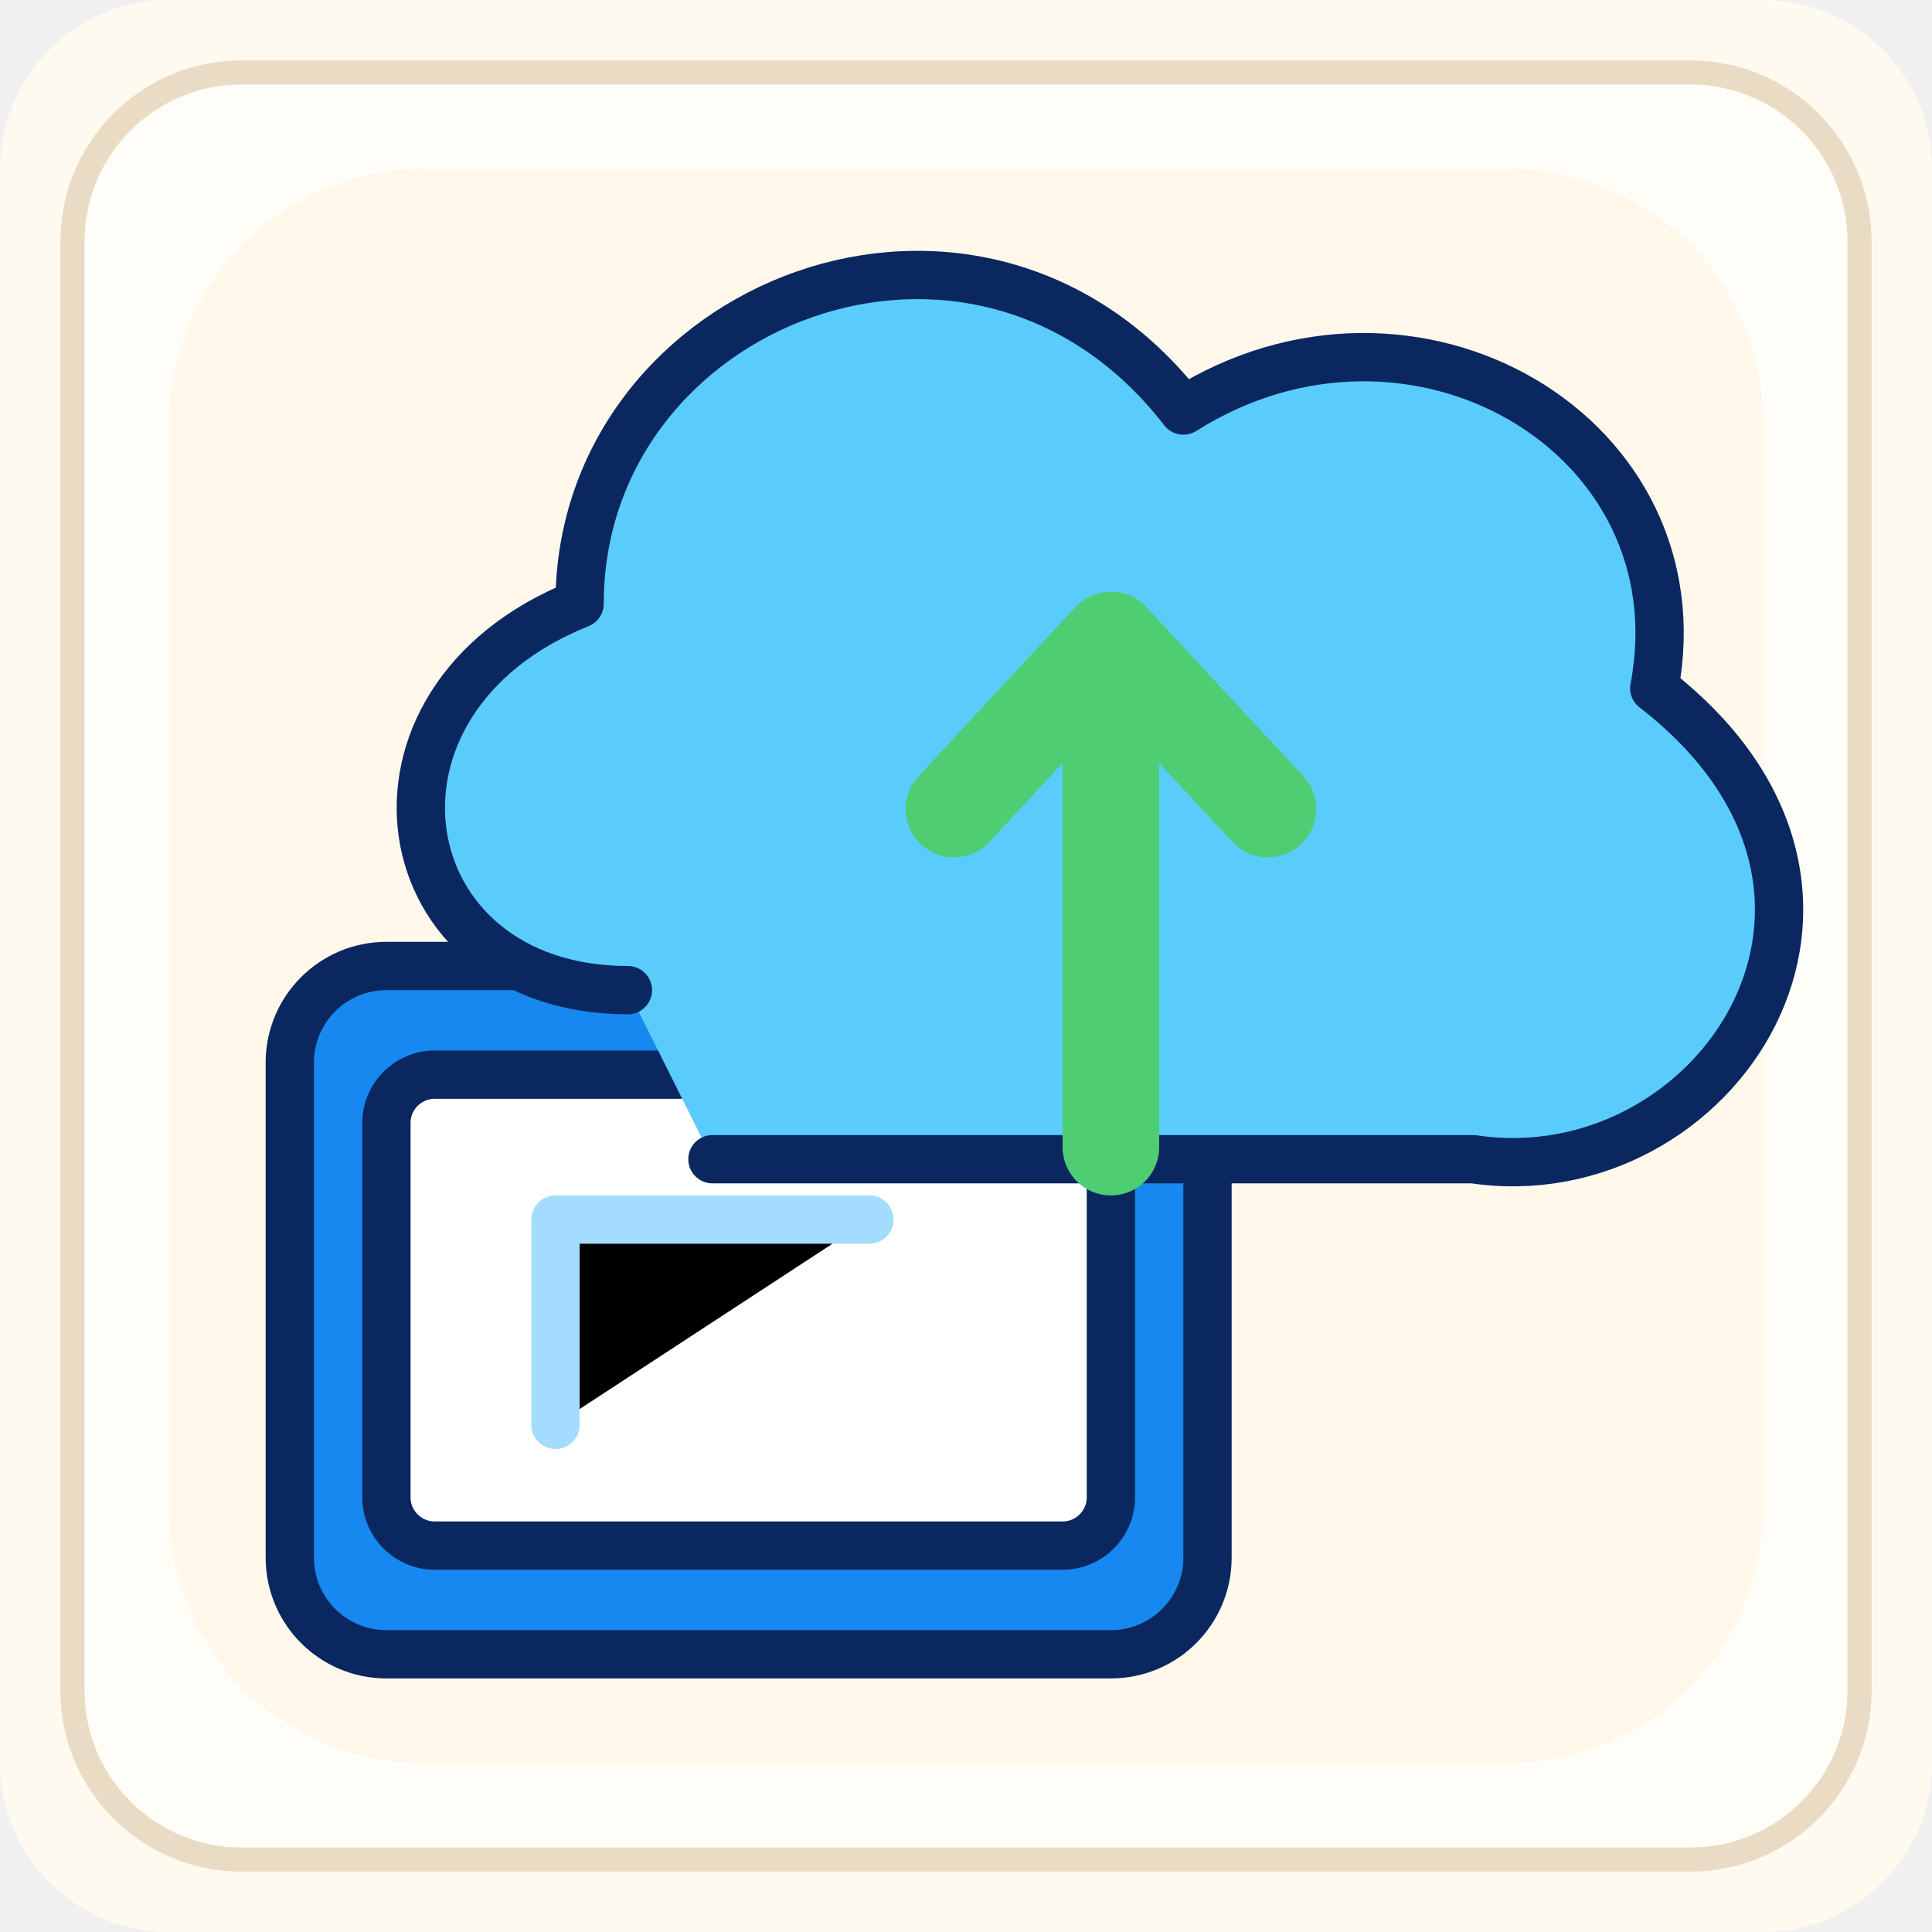
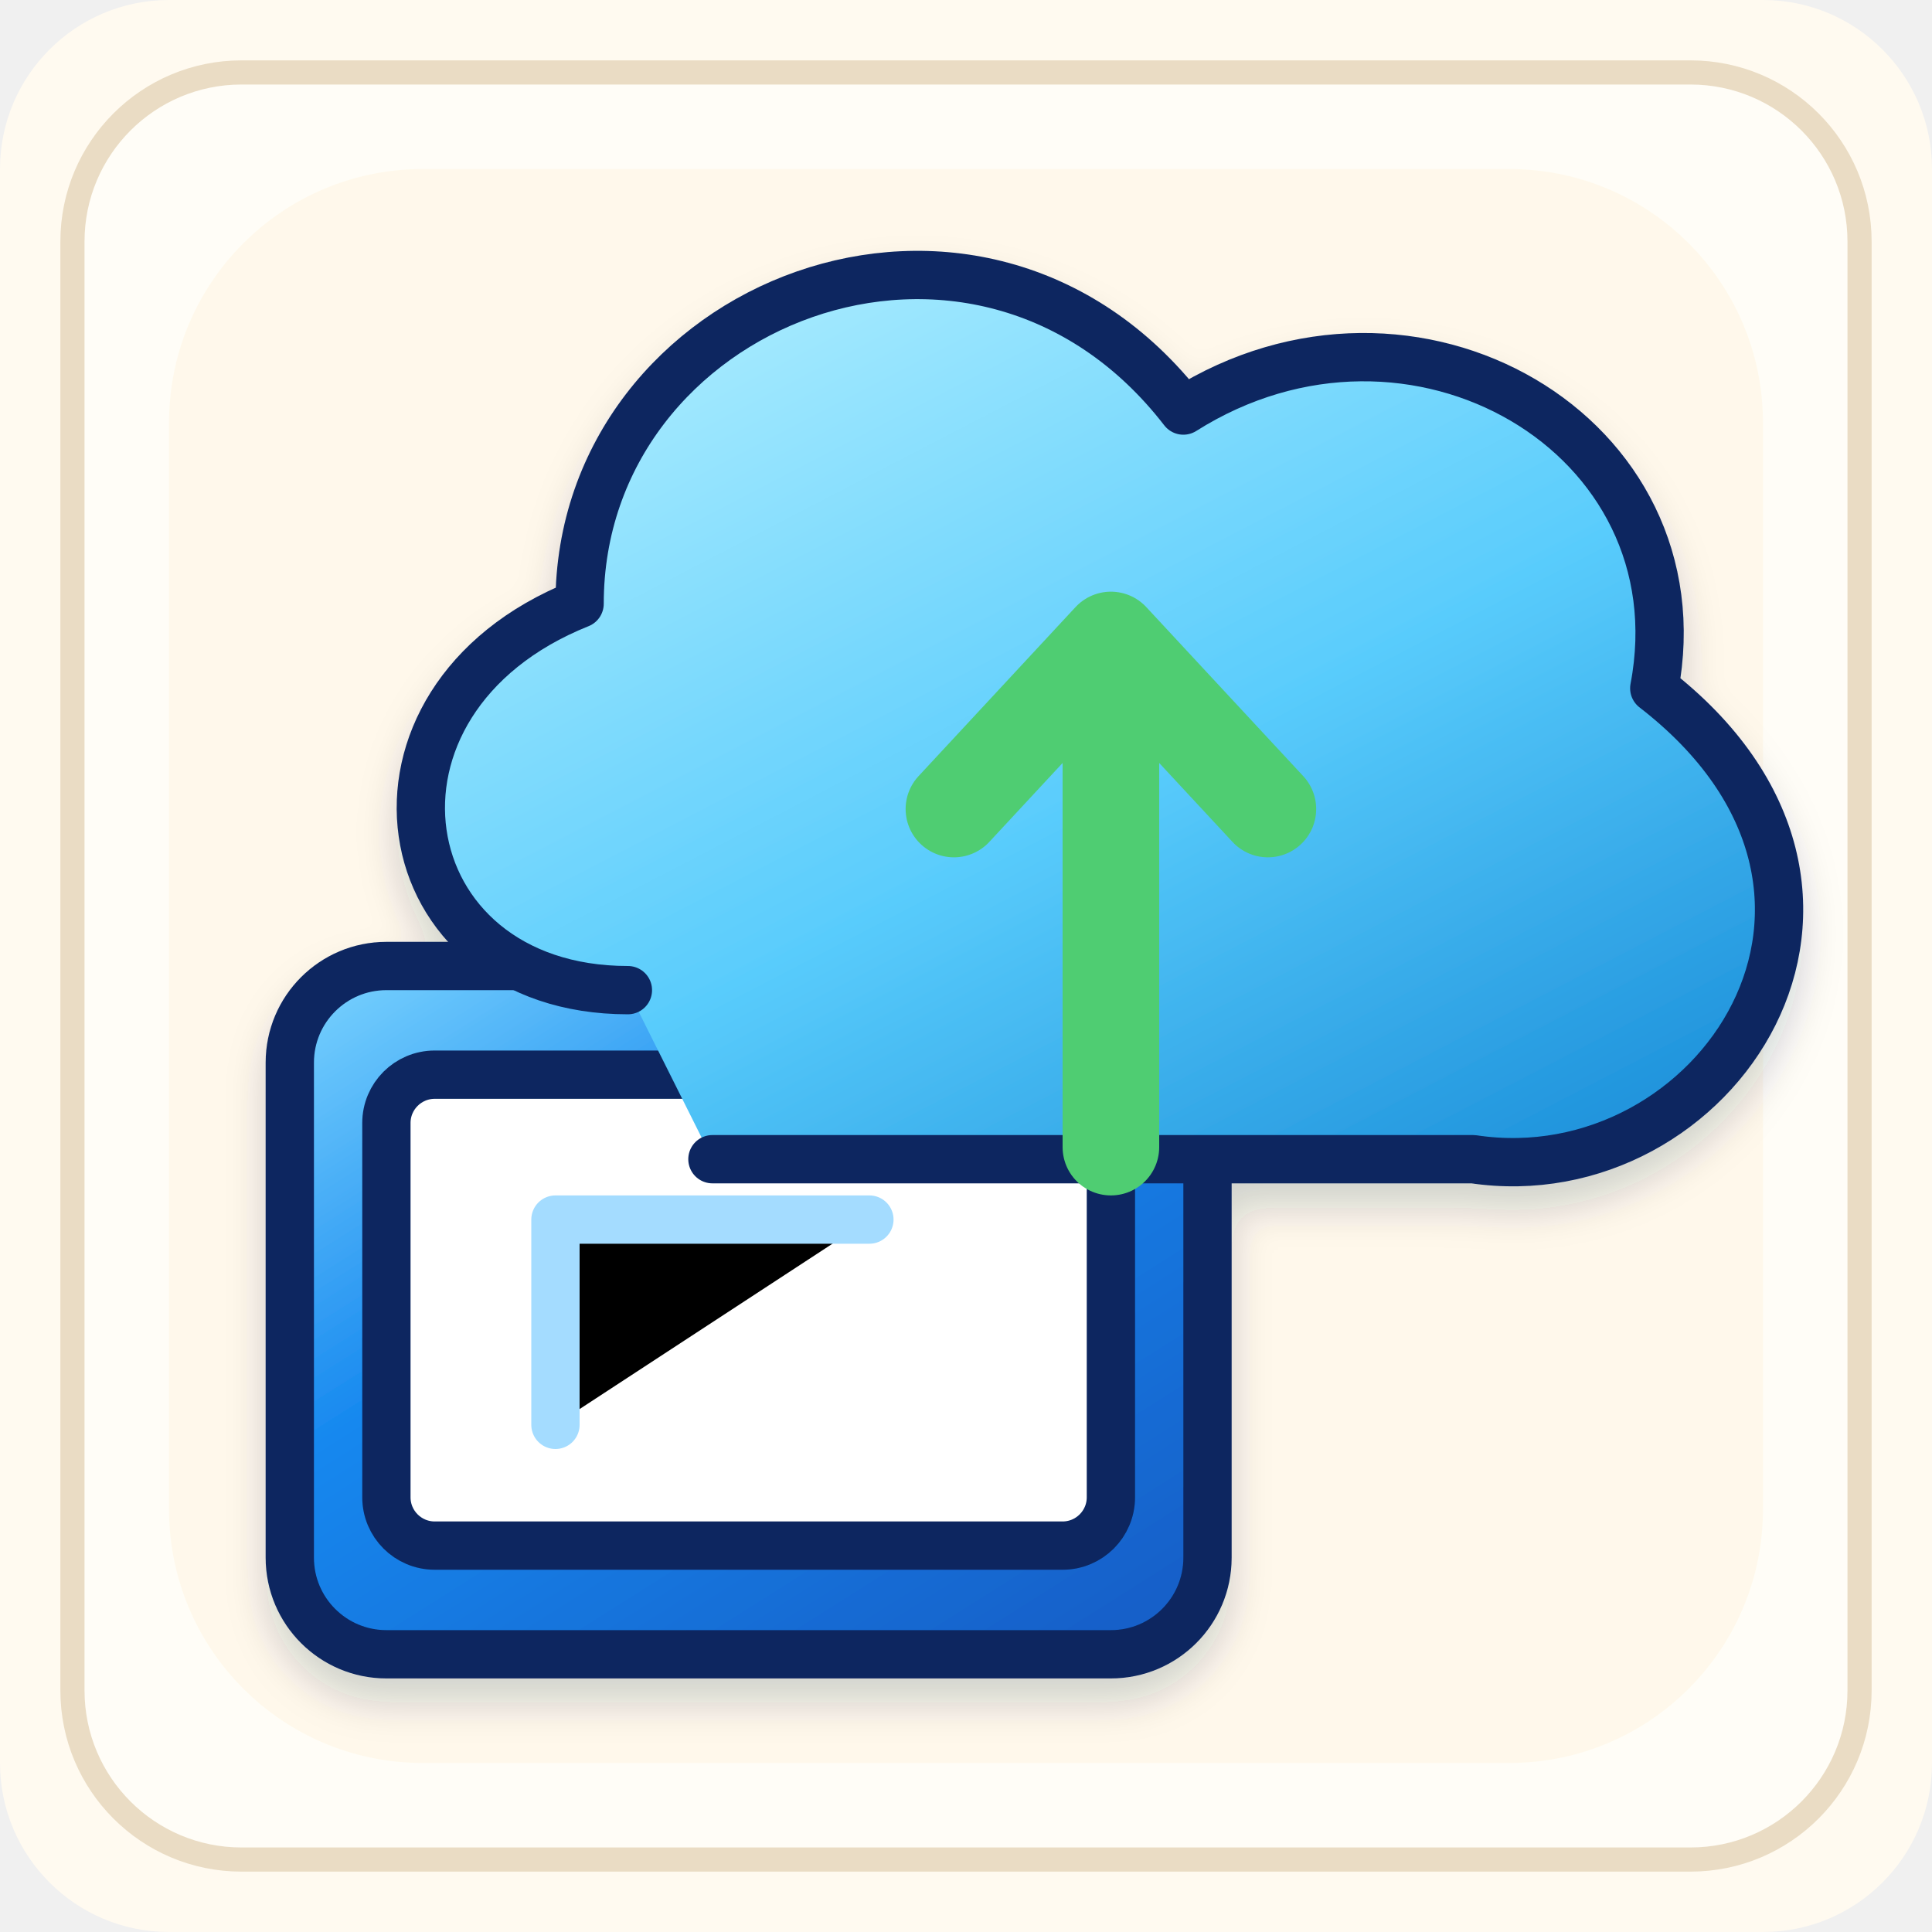
<svg xmlns="http://www.w3.org/2000/svg" width="160" height="160" viewBox="0 0 160 160" aria-hidden="true">
+   <defs>
+     <linearGradient id="gBlue" x1="0" y1="0" x2="0.85" y2="1">
+       <stop offset="0" stop-color="#7ED6FF" />
+       <stop offset=".42" stop-color="#1688EF" />
+       <stop offset="1" stop-color="#1460C9" />
+     </linearGradient>
+     <linearGradient id="gSky" x1="0" y1="0" x2="0.85" y2="1">
+       <stop offset="0" stop-color="#F0FBFF" />
+       <stop offset="1" stop-color="#85BDF9" />
+     </linearGradient>
+     <linearGradient id="gCyan" x1="0" y1="0" x2=".8" y2="1">
+       <stop offset="0" stop-color="#BCF3FF" />
+       <stop offset=".6" stop-color="#59CCFC" />
+       <stop offset="1" stop-color="#2195DD" />
+     </linearGradient>
+     <linearGradient id="gYellow" x1="0" y1="0" x2=".8" y2="1">
+       <stop offset="0" stop-color="#FFF8AD" />
+       <stop offset=".55" stop-color="#FFD73B" />
+       <stop offset="1" stop-color="#EDA52B" />
+     </linearGradient>
+     <linearGradient id="gOrange" x1="0" y1="0" x2=".8" y2="1">
+       <stop offset="0" stop-color="#FFDE74" />
+       <stop offset="1" stop-color="#FA8520" />
+     </linearGradient>
+     <linearGradient id="gGreen" x1="0" y1="0" x2=".8" y2="1">
+       <stop offset="0" stop-color="#B4F5A8" />
+       <stop offset=".5" stop-color="#4FCD72" />
+       <stop offset="1" stop-color="#259B63" />
+     </linearGradient>
+     <linearGradient id="gRed" x1="0" y1="0" x2=".8" y2="1">
+       <stop offset="0" stop-color="#FFA085" />
+       <stop offset="1" stop-color="#E64252" />
+     </linearGradient>
+     <filter id="softShadow" x="-20%" y="-20%" width="140%" height="150%">
+       <feDropShadow dx="0" dy="2" stdDeviation="1.6" flood-color="#142C50" flood-opacity=".18" />
+     </filter>
+   </defs>
  <rect width="160" height="160" rx="14" fill="#FFFAF0" />
  <rect x="6" y="6" width="148" height="148" rx="14" fill="#FFFDF7" stroke="#EADCC4" stroke-width="2" />
  <rect x="14" y="14" width="132" height="132" rx="21" fill="#FFF7E5" opacity=".7" />
-   <g stroke="#0B2760" stroke-width="4" stroke-linejoin="round" stroke-linecap="round">
-     <rect x="24" y="80" width="76" height="57" rx="8" fill="#1688EF" />
+   <g filter="url(#softShadow)" stroke="#0B2760" stroke-width="4" stroke-linejoin="round" stroke-linecap="round">
+     <rect x="24" y="80" width="76" height="57" rx="8" fill="url(#gBlue)" />
    <rect x="32" y="89" width="60" height="39" rx="4" fill="#FFFFFF" />
    <path d="M46 118v-17h26" stroke="#A4DCFF" stroke-width="4" />
-     <path d="M52 82c-20 0-24-24-4-32 0-25 33-38 50-16 19-12 43 2 39 23 22 17 5 42-15 39H59" fill="#59CCFC" />
+     <path d="M52 82c-20 0-24-24-4-32 0-25 33-38 50-16 19-12 43 2 39 23 22 17 5 42-15 39H59" fill="url(#gCyan)" />
    <path d="M92 95V53m0 0L79 67m13-14 13 14" fill="none" stroke="#4FCD72" stroke-width="8" />
  </g>
</svg>
